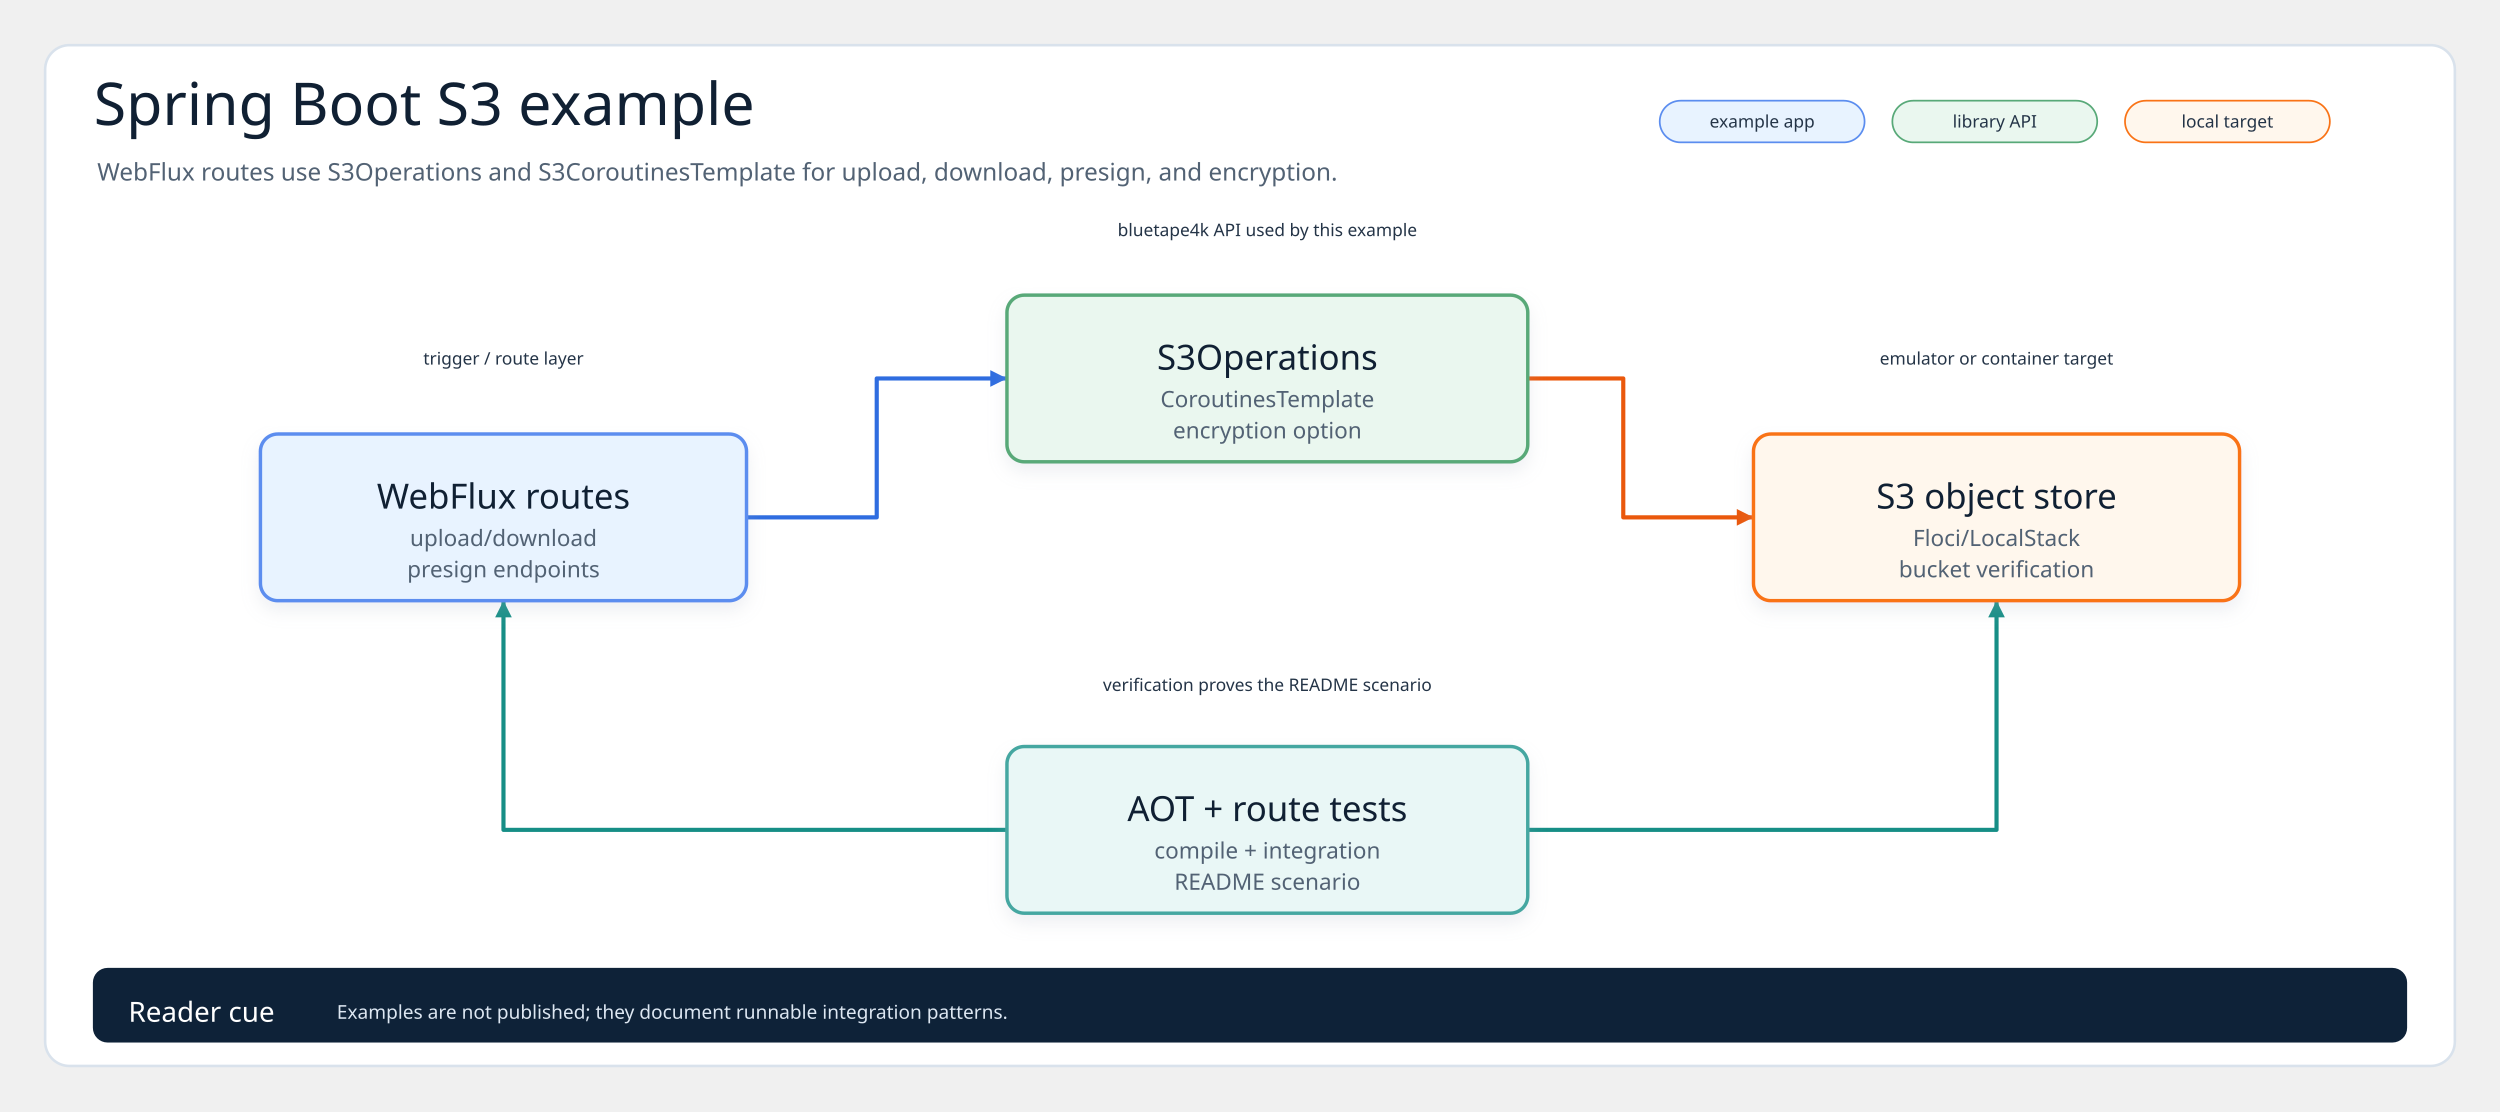
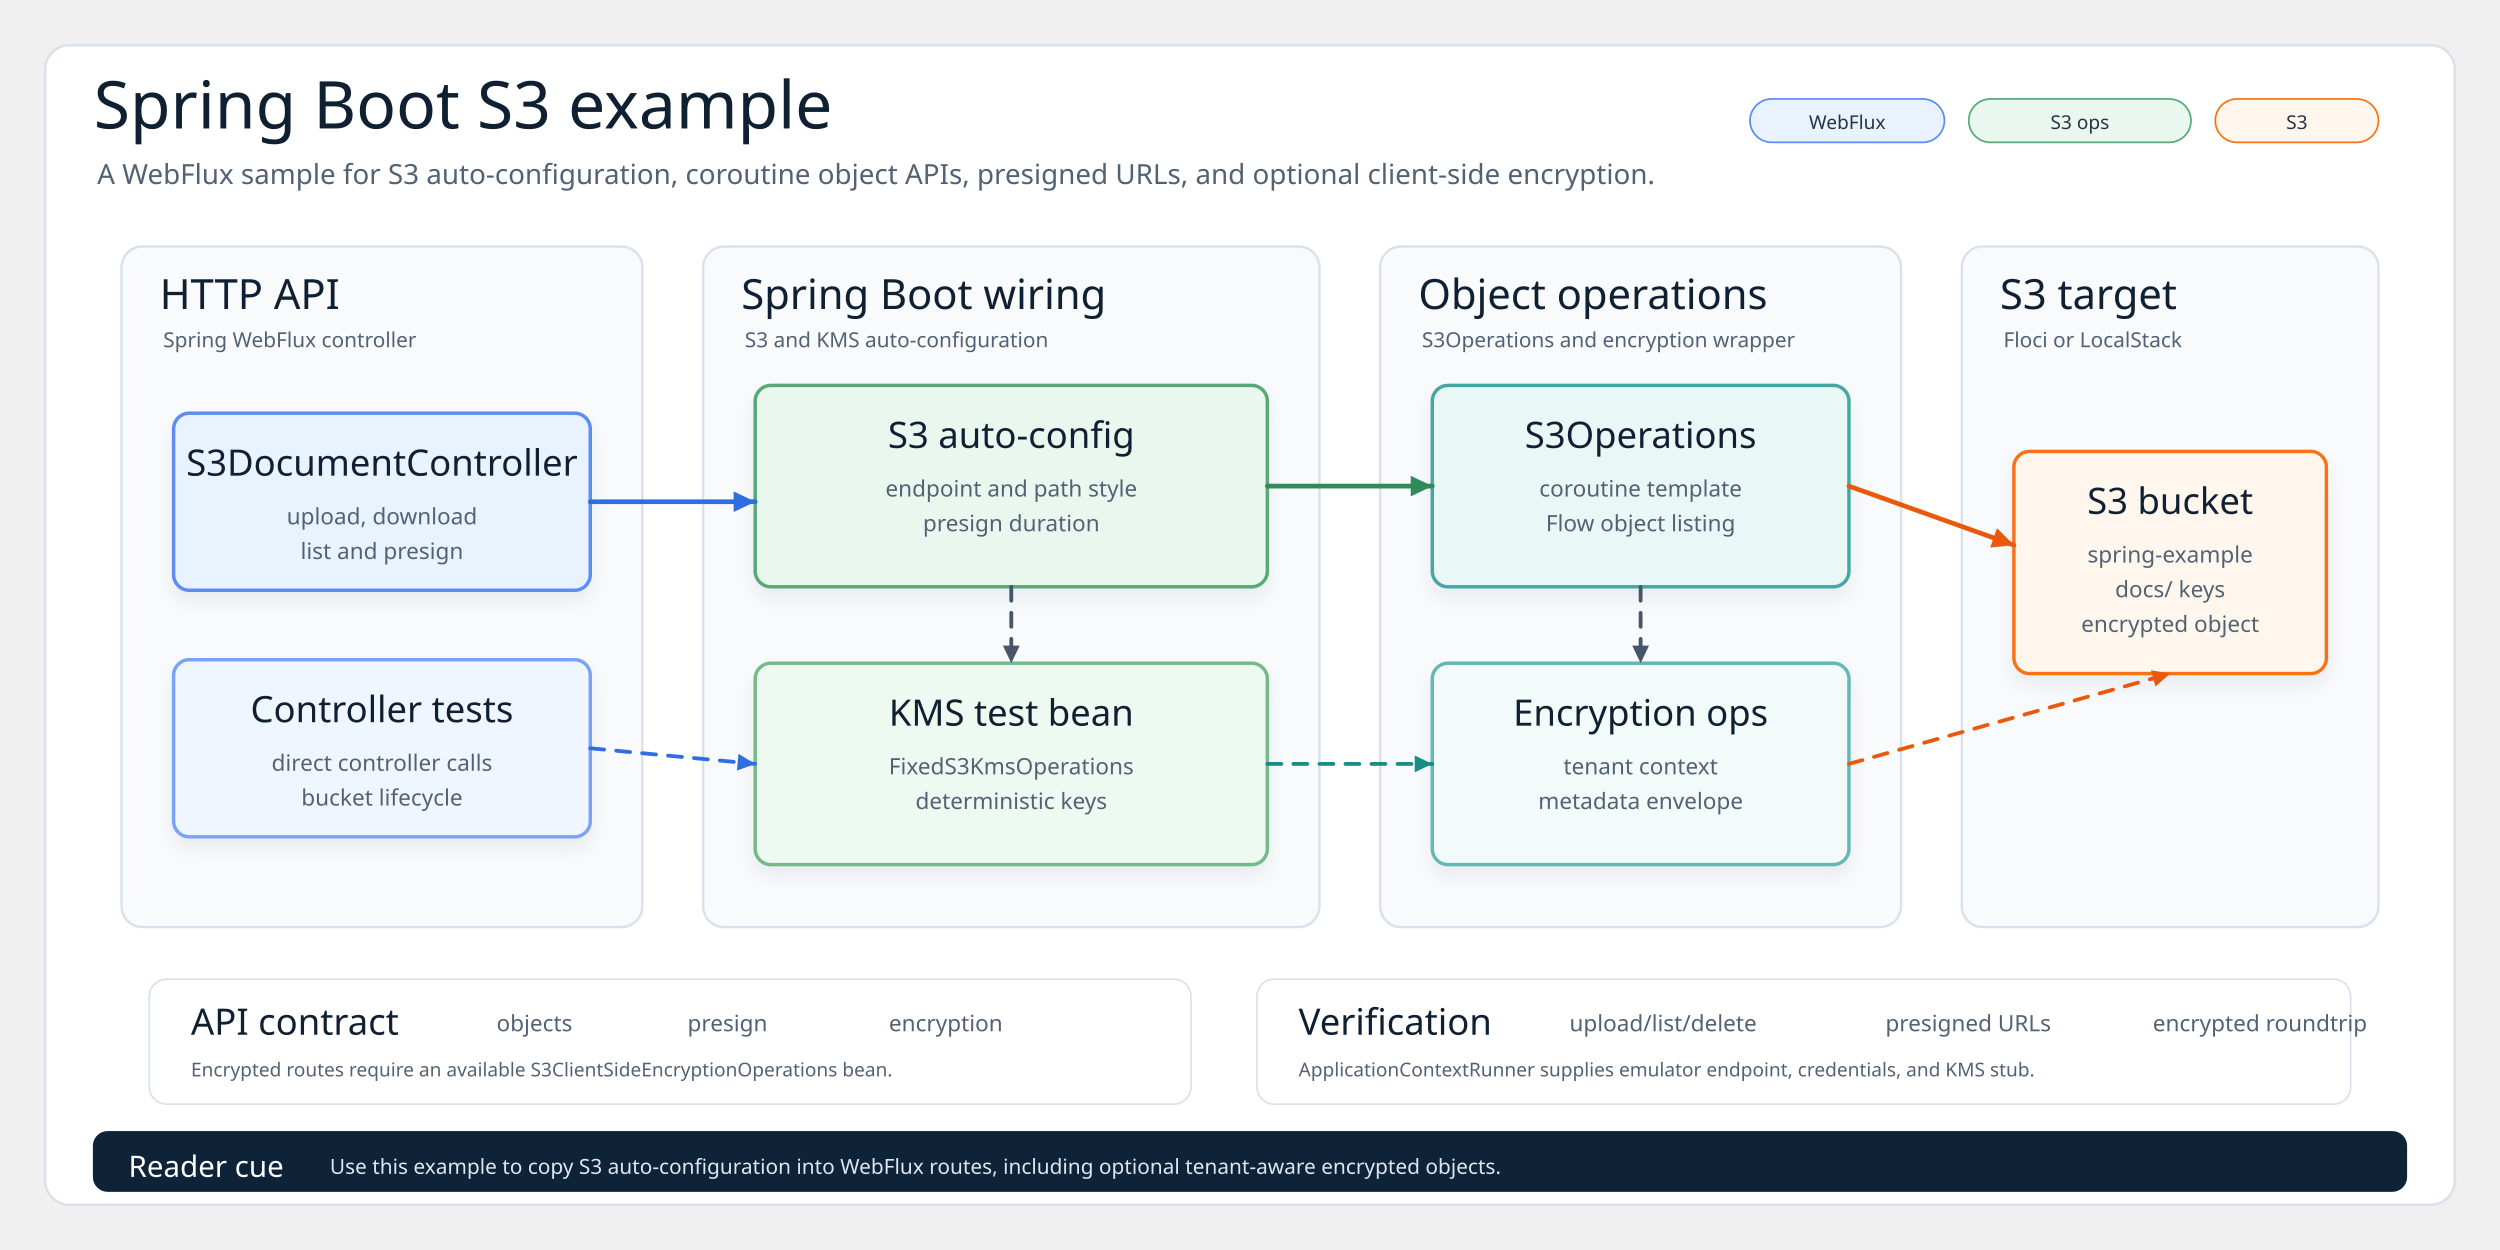
- <svg xmlns="http://www.w3.org/2000/svg" width="1440" height="640" viewBox="0 0 1440 640" role="img" aria-label="Spring Boot S3 example">
+ <svg xmlns="http://www.w3.org/2000/svg" width="1440" height="720" viewBox="0 0 1440 720" role="img" aria-label="Spring Boot S3 example architecture">
  <defs>
-     <filter id="shadow" x="-10%" y="-10%" width="120%" height="130%">
-       <feDropShadow dx="0" dy="5" stdDeviation="5" flood-color="#AAB7C6" flood-opacity="0.20" />
+     <filter id="shadow" x="-12%" y="-12%" width="124%" height="132%">
+       <feDropShadow dx="0" dy="6" stdDeviation="5" flood-color="#AAB7C6" flood-opacity="0.20" />
    </filter>
+     <marker id="arrow-blue" viewBox="0 0 6 6" markerWidth="6" markerHeight="6" refX="5.2" refY="3" orient="auto" markerUnits="strokeWidth">
+       <path d="M 0.6 0.8 L 5.2 3 L 0.6 5.2 Z" fill="#2F6DE0" />
+     </marker>
+     <marker id="arrow-green" viewBox="0 0 6 6" markerWidth="6" markerHeight="6" refX="5.2" refY="3" orient="auto" markerUnits="strokeWidth">
+       <path d="M 0.6 0.8 L 5.2 3 L 0.6 5.2 Z" fill="#2F8B57" />
+     </marker>
+     <marker id="arrow-teal" viewBox="0 0 6 6" markerWidth="6" markerHeight="6" refX="5.2" refY="3" orient="auto" markerUnits="strokeWidth">
+       <path d="M 0.6 0.8 L 5.2 3 L 0.6 5.2 Z" fill="#168E86" />
+     </marker>
+     <marker id="arrow-orange" viewBox="0 0 6 6" markerWidth="6" markerHeight="6" refX="5.2" refY="3" orient="auto" markerUnits="strokeWidth">
+       <path d="M 0.6 0.8 L 5.2 3 L 0.6 5.2 Z" fill="#EA580C" />
+     </marker>
+     <marker id="arrow-slate" viewBox="0 0 6 6" markerWidth="6" markerHeight="6" refX="5.2" refY="3" orient="auto" markerUnits="strokeWidth">
+       <path d="M 0.6 0.8 L 5.2 3 L 0.6 5.2 Z" fill="#475569" />
+     </marker>
  </defs>
  <style>
  svg{background:#F5F7FA}
  .frame{fill:#FFFFFF;stroke:#D9E2EC;stroke-width:1.5}
-   .title{font-family:"Architects Daughter";font-size:34px;fill:#102033}
-   .seqTitle{font-family:"Architects Daughter";font-size:44px;fill:#102033}
-   .seqSubtitle{font-family:"Comic Mono";font-size:16px;fill:#526274}
-   .seqParticipantTitle{font-family:"Architects Daughter";font-size:24px;fill:#102033}
-   .seqParticipantDetail{font-family:"Comic Mono";font-size:13px;fill:#526274}
-   .subtitle,.detail,.tiny,.label{font-family:"Comic Mono";fill:#526274}
-   .subtitle{font-size:14px}
-   .label{font-size:12px;fill:#344456}
-   .card-title{font-family:"Architects Daughter";font-size:20px;fill:#102033}
+   .title{font-family:"Architects Daughter";font-size:38px;fill:#102033}
+   .subtitle,.detail,.tiny,.chip{font-family:"Comic Mono";fill:#526274}
+   .subtitle{font-size:16px}
+   .layer-title{font-family:"Architects Daughter";font-size:24px;fill:#102033}
+   .layer-detail{font-family:"Comic Mono";font-size:12px;fill:#526274}
+   .card-title{font-family:"Architects Daughter";font-size:21px;fill:#102033}
  .detail{font-size:13px}
-   .tiny{font-size:10px}
-   .chip{font-family:"Comic Mono";font-size:10px;fill:#243447}
+   .tiny{font-size:11px}
+   .chip{font-size:11px;fill:#243447}
+   .layer{fill:#F8FAFC;stroke:#D9E2EC;stroke-width:1.4}
  .card{stroke-width:2;filter:url(#shadow)}
-   .edge{fill:none;stroke-width:2.4;stroke-linecap:round;stroke-linejoin:round}
-   .seq{fill:none;stroke-width:3;stroke-linecap:round;stroke-linejoin:round}
-   .seqReturn{fill:none;stroke-width:2.7;stroke-linecap:round;stroke-linejoin:round;stroke-dasharray:8 7}
-   .labelPill{fill:#FFFFFF;stroke:#D6E3EF;stroke-width:1.4}
-   .numberBadge{font-family:"Comic Mono";font-size:12px;fill:#FFFFFF}
-   .altBox{fill:#FFFFFF;fill-opacity:.44;stroke:#D6A441;stroke-width:1.8;stroke-dasharray:8 8}
-   .activation{stroke-width:1.4}
+   .edge{fill:none;stroke-width:2.7;stroke-linecap:round;stroke-linejoin:round}
+   .soft-edge{fill:none;stroke-width:2.2;stroke-linecap:round;stroke-linejoin:round;stroke-dasharray:8 7}
  .footer{fill:#0E2238;stroke:#0E2238}
-   .footer-title{font-family:"Architects Daughter";font-size:16px;fill:#FFFFFF}
-   .footer-detail{font-family:"Comic Mono";font-size:11px;fill:#DDE7F2}
-   .seq-line{stroke:#CBD5E1;stroke-width:1.6;stroke-dasharray:6 8}
-   .bar-label{font-family:"Architects Daughter";font-size:17px;fill:#102033}
+   .footer-title{font-family:"Architects Daughter";font-size:17px;fill:#FFFFFF}
+   .footer-detail{font-family:"Comic Mono";font-size:12px;fill:#DDE7F2}
</style>
-   <defs>
-     <marker id="arrow-blue" viewBox="0 0 5 5" markerWidth="5" markerHeight="5" refX="4.5" refY="2.5" orient="auto" markerUnits="strokeWidth">
-       <path d="M 0.5 0.5 L 4.5 2.5 L 0.5 4.5 Z" fill="#2F6DE0" />
-     </marker>
-     <marker id="arrow-green" viewBox="0 0 5 5" markerWidth="5" markerHeight="5" refX="4.5" refY="2.5" orient="auto" markerUnits="strokeWidth">
-       <path d="M 0.5 0.5 L 4.5 2.5 L 0.5 4.5 Z" fill="#2F8B57" />
-     </marker>
-     <marker id="arrow-teal" viewBox="0 0 5 5" markerWidth="5" markerHeight="5" refX="4.5" refY="2.5" orient="auto" markerUnits="strokeWidth">
-       <path d="M 0.5 0.5 L 4.5 2.5 L 0.5 4.5 Z" fill="#168E86" />
-     </marker>
-     <marker id="arrow-amber" viewBox="0 0 5 5" markerWidth="5" markerHeight="5" refX="4.5" refY="2.5" orient="auto" markerUnits="strokeWidth">
-       <path d="M 0.5 0.5 L 4.5 2.5 L 0.5 4.5 Z" fill="#B98518" />
-     </marker>
-     <marker id="arrow-rose" viewBox="0 0 5 5" markerWidth="5" markerHeight="5" refX="4.5" refY="2.5" orient="auto" markerUnits="strokeWidth">
-       <path d="M 0.5 0.5 L 4.5 2.5 L 0.5 4.5 Z" fill="#C74E68" />
-     </marker>
-     <marker id="arrow-violet" viewBox="0 0 5 5" markerWidth="5" markerHeight="5" refX="4.5" refY="2.5" orient="auto" markerUnits="strokeWidth">
-       <path d="M 0.5 0.5 L 4.5 2.5 L 0.5 4.5 Z" fill="#7255C7" />
-     </marker>
-     <marker id="arrow-orange" viewBox="0 0 5 5" markerWidth="5" markerHeight="5" refX="4.5" refY="2.5" orient="auto" markerUnits="strokeWidth">
-       <path d="M 0.5 0.5 L 4.5 2.5 L 0.5 4.5 Z" fill="#EA580C" />
-     </marker>
-     <marker id="arrow-slate" viewBox="0 0 5 5" markerWidth="5" markerHeight="5" refX="4.5" refY="2.5" orient="auto" markerUnits="strokeWidth">
-       <path d="M 0.5 0.5 L 4.5 2.5 L 0.5 4.5 Z" fill="#475569" />
-     </marker>
-   </defs>
-   <rect x="26" y="26" width="1388" height="588" rx="14" class="frame" />
-   <text class="title" x="54" y="72">Spring Boot S3 example</text>
-   <text class="subtitle" x="56" y="104">WebFlux routes use S3Operations and S3CoroutinesTemplate for upload, download, presign, and encryption.</text>
+   <rect x="26" y="26" width="1388" height="668" rx="14" class="frame" />
+   <text class="title" x="54" y="74">Spring Boot S3 example</text>
+   <text class="subtitle" x="56" y="106">A WebFlux sample for S3 auto-configuration, coroutine object APIs, presigned URLs, and optional client-side encryption.</text>
  <g>
-     <rect x="956" y="58" width="118" height="24" rx="12" fill="#E8F3FF" stroke="#5B8DEF" />
-     <text class="chip" x="1015.0" y="70" text-anchor="middle" dominant-baseline="middle">example app</text>
+     <rect x="1008" y="57" width="112" height="25" rx="12.5" fill="#E8F3FF" stroke="#5B8DEF" />
+     <text class="chip" x="1064" y="70.5" text-anchor="middle" dominant-baseline="middle">WebFlux</text>
+     <rect x="1134" y="57" width="128" height="25" rx="12.5" fill="#EAF7EF" stroke="#58A978" />
+     <text class="chip" x="1198" y="70.5" text-anchor="middle" dominant-baseline="middle">S3 ops</text>
+     <rect x="1276" y="57" width="94" height="25" rx="12.5" fill="#FFF7ED" stroke="#F97316" />
+     <text class="chip" x="1323" y="70.5" text-anchor="middle" dominant-baseline="middle">S3</text>
  </g>
-   <g>
-     <rect x="1090" y="58" width="118" height="24" rx="12" fill="#EAF7EF" stroke="#58A978" />
-     <text class="chip" x="1149.0" y="70" text-anchor="middle" dominant-baseline="middle">library API</text>
+   <g id="layers">
+     <rect class="layer" x="70" y="142" width="300" height="392" rx="12" />
+     <text class="layer-title" x="92" y="178">HTTP API</text>
+     <text class="layer-detail" x="94" y="200">Spring WebFlux controller</text>
+     <rect class="layer" x="405" y="142" width="355" height="392" rx="12" />
+     <text class="layer-title" x="427" y="178">Spring Boot wiring</text>
+     <text class="layer-detail" x="429" y="200">S3 and KMS auto-configuration</text>
+     <rect class="layer" x="795" y="142" width="300" height="392" rx="12" />
+     <text class="layer-title" x="817" y="178">Object operations</text>
+     <text class="layer-detail" x="819" y="200">S3Operations and encryption wrapper</text>
+     <rect class="layer" x="1130" y="142" width="240" height="392" rx="12" />
+     <text class="layer-title" x="1152" y="178">S3 target</text>
+     <text class="layer-detail" x="1154" y="200">Floci or LocalStack</text>
  </g>
-   <g>
-     <rect x="1224" y="58" width="118" height="24" rx="12" fill="#FFF7ED" stroke="#F97316" />
-     <text class="chip" x="1283.0" y="70" text-anchor="middle" dominant-baseline="middle">local target</text>
+   <g id="cards">
+     <rect class="card" x="100" y="238" width="240" height="102" rx="9" fill="#E8F3FF" stroke="#5B8DEF" />
+     <text class="card-title" x="220" y="274" text-anchor="middle">S3DocumentController</text>
+     <text class="detail" x="220" y="302" text-anchor="middle">upload, download</text>
+     <text class="detail" x="220" y="322" text-anchor="middle">list and presign</text>
+     <rect class="card" x="100" y="380" width="240" height="102" rx="9" fill="#F0F6FF" stroke="#7AA3F5" />
+     <text class="card-title" x="220" y="416" text-anchor="middle">Controller tests</text>
+     <text class="detail" x="220" y="444" text-anchor="middle">direct controller calls</text>
+     <text class="detail" x="220" y="464" text-anchor="middle">bucket lifecycle</text>
+     <rect class="card" x="435" y="222" width="295" height="116" rx="9" fill="#EAF7EF" stroke="#58A978" />
+     <text class="card-title" x="582.5" y="258" text-anchor="middle">S3 auto-config</text>
+     <text class="detail" x="582.5" y="286" text-anchor="middle">endpoint and path style</text>
+     <text class="detail" x="582.5" y="306" text-anchor="middle">presign duration</text>
+     <rect class="card" x="435" y="382" width="295" height="116" rx="9" fill="#EEF9F1" stroke="#75B989" />
+     <text class="card-title" x="582.5" y="418" text-anchor="middle">KMS test bean</text>
+     <text class="detail" x="582.5" y="446" text-anchor="middle">FixedS3KmsOperations</text>
+     <text class="detail" x="582.5" y="466" text-anchor="middle">deterministic keys</text>
+     <rect class="card" x="825" y="222" width="240" height="116" rx="9" fill="#E9F7F6" stroke="#45A7A1" />
+     <text class="card-title" x="945" y="258" text-anchor="middle">S3Operations</text>
+     <text class="detail" x="945" y="286" text-anchor="middle">coroutine template</text>
+     <text class="detail" x="945" y="306" text-anchor="middle">Flow object listing</text>
+     <rect class="card" x="825" y="382" width="240" height="116" rx="9" fill="#F3FBFA" stroke="#63B8B3" />
+     <text class="card-title" x="945" y="418" text-anchor="middle">Encryption ops</text>
+     <text class="detail" x="945" y="446" text-anchor="middle">tenant context</text>
+     <text class="detail" x="945" y="466" text-anchor="middle">metadata envelope</text>
+     <rect class="card" x="1160" y="260" width="180" height="128" rx="9" fill="#FFF7ED" stroke="#F97316" />
+     <text class="card-title" x="1250" y="296" text-anchor="middle">S3 bucket</text>
+     <text class="detail" x="1250" y="324" text-anchor="middle">spring-example</text>
+     <text class="detail" x="1250" y="344" text-anchor="middle">docs/ keys</text>
+     <text class="detail" x="1250" y="364" text-anchor="middle">encrypted object</text>
  </g>
-   <text class="chip" x="290" y="210" text-anchor="middle">trigger / route layer</text>
-   <text class="chip" x="730" y="136" text-anchor="middle">bluetape4k API used by this example</text>
-   <text class="chip" x="1150" y="210" text-anchor="middle">emulator or container target</text>
-   <text class="chip" x="730" y="398" text-anchor="middle">verification proves the README scenario</text>
-   <g id="routes">
-     <path class="edge" d="M 430.0 298.0 L 505.0 298.0 L 505.0 218.0 L 580.0 218.0" stroke="#2F6DE0" marker-end="url(#arrow-blue)" />
-     <path class="edge" d="M 880.0 218.0 L 935.0 218.0 L 935.0 298.0 L 1010.0 298.0" stroke="#EA580C" marker-end="url(#arrow-orange)" />
-     <path class="edge" d="M 580.0 478.0 L 290.0 478.0 L 290.0 346.0" stroke="#168E86" marker-end="url(#arrow-teal)" />
-     <path class="edge" d="M 880.0 478.0 L 1150.0 478.0 L 1150.0 346.0" stroke="#168E86" marker-end="url(#arrow-teal)" />
+   <g id="connections">
+     <path class="edge" d="M 340 289 L 435 289" stroke="#2F6DE0" marker-end="url(#arrow-blue)" />
+     <path class="edge" d="M 730 280 L 825 280" stroke="#2F8B57" marker-end="url(#arrow-green)" />
+     <path class="edge" d="M 1065 280 L 1160 314" stroke="#EA580C" marker-end="url(#arrow-orange)" />
+     <path class="soft-edge" d="M 582.5 338 L 582.5 382" stroke="#475569" marker-end="url(#arrow-slate)" />
+     <path class="soft-edge" d="M 945 338 L 945 382" stroke="#475569" marker-end="url(#arrow-slate)" />
+     <path class="soft-edge" d="M 340 431 L 435 440" stroke="#2F6DE0" marker-end="url(#arrow-blue)" />
+     <path class="soft-edge" d="M 730 440 L 825 440" stroke="#168E86" marker-end="url(#arrow-teal)" />
+     <path class="soft-edge" d="M 1065 440 L 1250 388" stroke="#EA580C" marker-end="url(#arrow-orange)" />
  </g>
-   <g id="route">
-     <rect class="card" x="150.0" y="250.0" width="280.0" height="96.0" rx="10" fill="#E8F3FF" stroke="#5B8DEF" />
-     <text class="card-title" x="290.0" y="286.0" text-anchor="middle" dominant-baseline="middle">WebFlux routes</text>
-     <text class="detail" x="290.0" y="310.0" text-anchor="middle" dominant-baseline="middle">upload/download</text>
-     <text class="detail" x="290.0" y="328.0" text-anchor="middle" dominant-baseline="middle">presign endpoints</text>
+   <g id="route-table">
+     <rect x="86" y="564" width="600" height="72" rx="10" fill="#FFFFFF" stroke="#D9E2EC" />
+     <text class="card-title" x="110" y="596">API contract</text>
+     <text class="detail" x="286" y="594">objects</text>
+     <text class="detail" x="396" y="594">presign</text>
+     <text class="detail" x="512" y="594">encryption</text>
+     <text class="tiny" x="110" y="620">Encrypted routes require an available S3ClientSideEncryptionOperations bean.</text>
+     <rect x="724" y="564" width="630" height="72" rx="10" fill="#FFFFFF" stroke="#D9E2EC" />
+     <text class="card-title" x="748" y="596">Verification</text>
+     <text class="detail" x="904" y="594">upload/list/delete</text>
+     <text class="detail" x="1086" y="594">presigned URLs</text>
+     <text class="detail" x="1240" y="594">encrypted roundtrip</text>
+     <text class="tiny" x="748" y="620">ApplicationContextRunner supplies emulator endpoint, credentials, and KMS stub.</text>
  </g>
-   <g id="module">
-     <rect class="card" x="580.0" y="170.0" width="300.0" height="96.0" rx="10" fill="#EAF7EF" stroke="#58A978" />
-     <text class="card-title" x="730.0" y="206.0" text-anchor="middle" dominant-baseline="middle">S3Operations</text>
-     <text class="detail" x="730.0" y="230.0" text-anchor="middle" dominant-baseline="middle">CoroutinesTemplate</text>
-     <text class="detail" x="730.0" y="248.0" text-anchor="middle" dominant-baseline="middle">encryption option</text>
-   </g>
-   <g id="service">
-     <rect class="card" x="1010.0" y="250.0" width="280.0" height="96.0" rx="10" fill="#FFF7ED" stroke="#F97316" />
-     <text class="card-title" x="1150.0" y="286.0" text-anchor="middle" dominant-baseline="middle">S3 object store</text>
-     <text class="detail" x="1150.0" y="310.0" text-anchor="middle" dominant-baseline="middle">Floci/LocalStack</text>
-     <text class="detail" x="1150.0" y="328.0" text-anchor="middle" dominant-baseline="middle">bucket verification</text>
-   </g>
-   <g id="tests">
-     <rect class="card" x="580.0" y="430.0" width="300.0" height="96.0" rx="10" fill="#E9F7F6" stroke="#45A7A1" />
-     <text class="card-title" x="730.0" y="466.0" text-anchor="middle" dominant-baseline="middle">AOT + route tests</text>
-     <text class="detail" x="730.0" y="490.0" text-anchor="middle" dominant-baseline="middle">compile + integration</text>
-     <text class="detail" x="730.0" y="508.0" text-anchor="middle" dominant-baseline="middle">README scenario</text>
-   </g>
-   <rect class="footer" x="54" y="558" width="1332" height="42" rx="8" />
-   <text class="footer-title" x="74" y="583" dominant-baseline="middle">Reader cue</text>
-   <text class="footer-detail" x="194" y="583" dominant-baseline="middle">Examples are not published; they document runnable integration patterns.</text>
+   <rect class="footer" x="54" y="652" width="1332" height="34" rx="8" />
+   <text class="footer-title" x="74" y="672" dominant-baseline="middle">Reader cue</text>
+   <text class="footer-detail" x="190" y="672" dominant-baseline="middle">Use this example to copy S3 auto-configuration into WebFlux routes, including optional tenant-aware encrypted objects.</text>
</svg>
